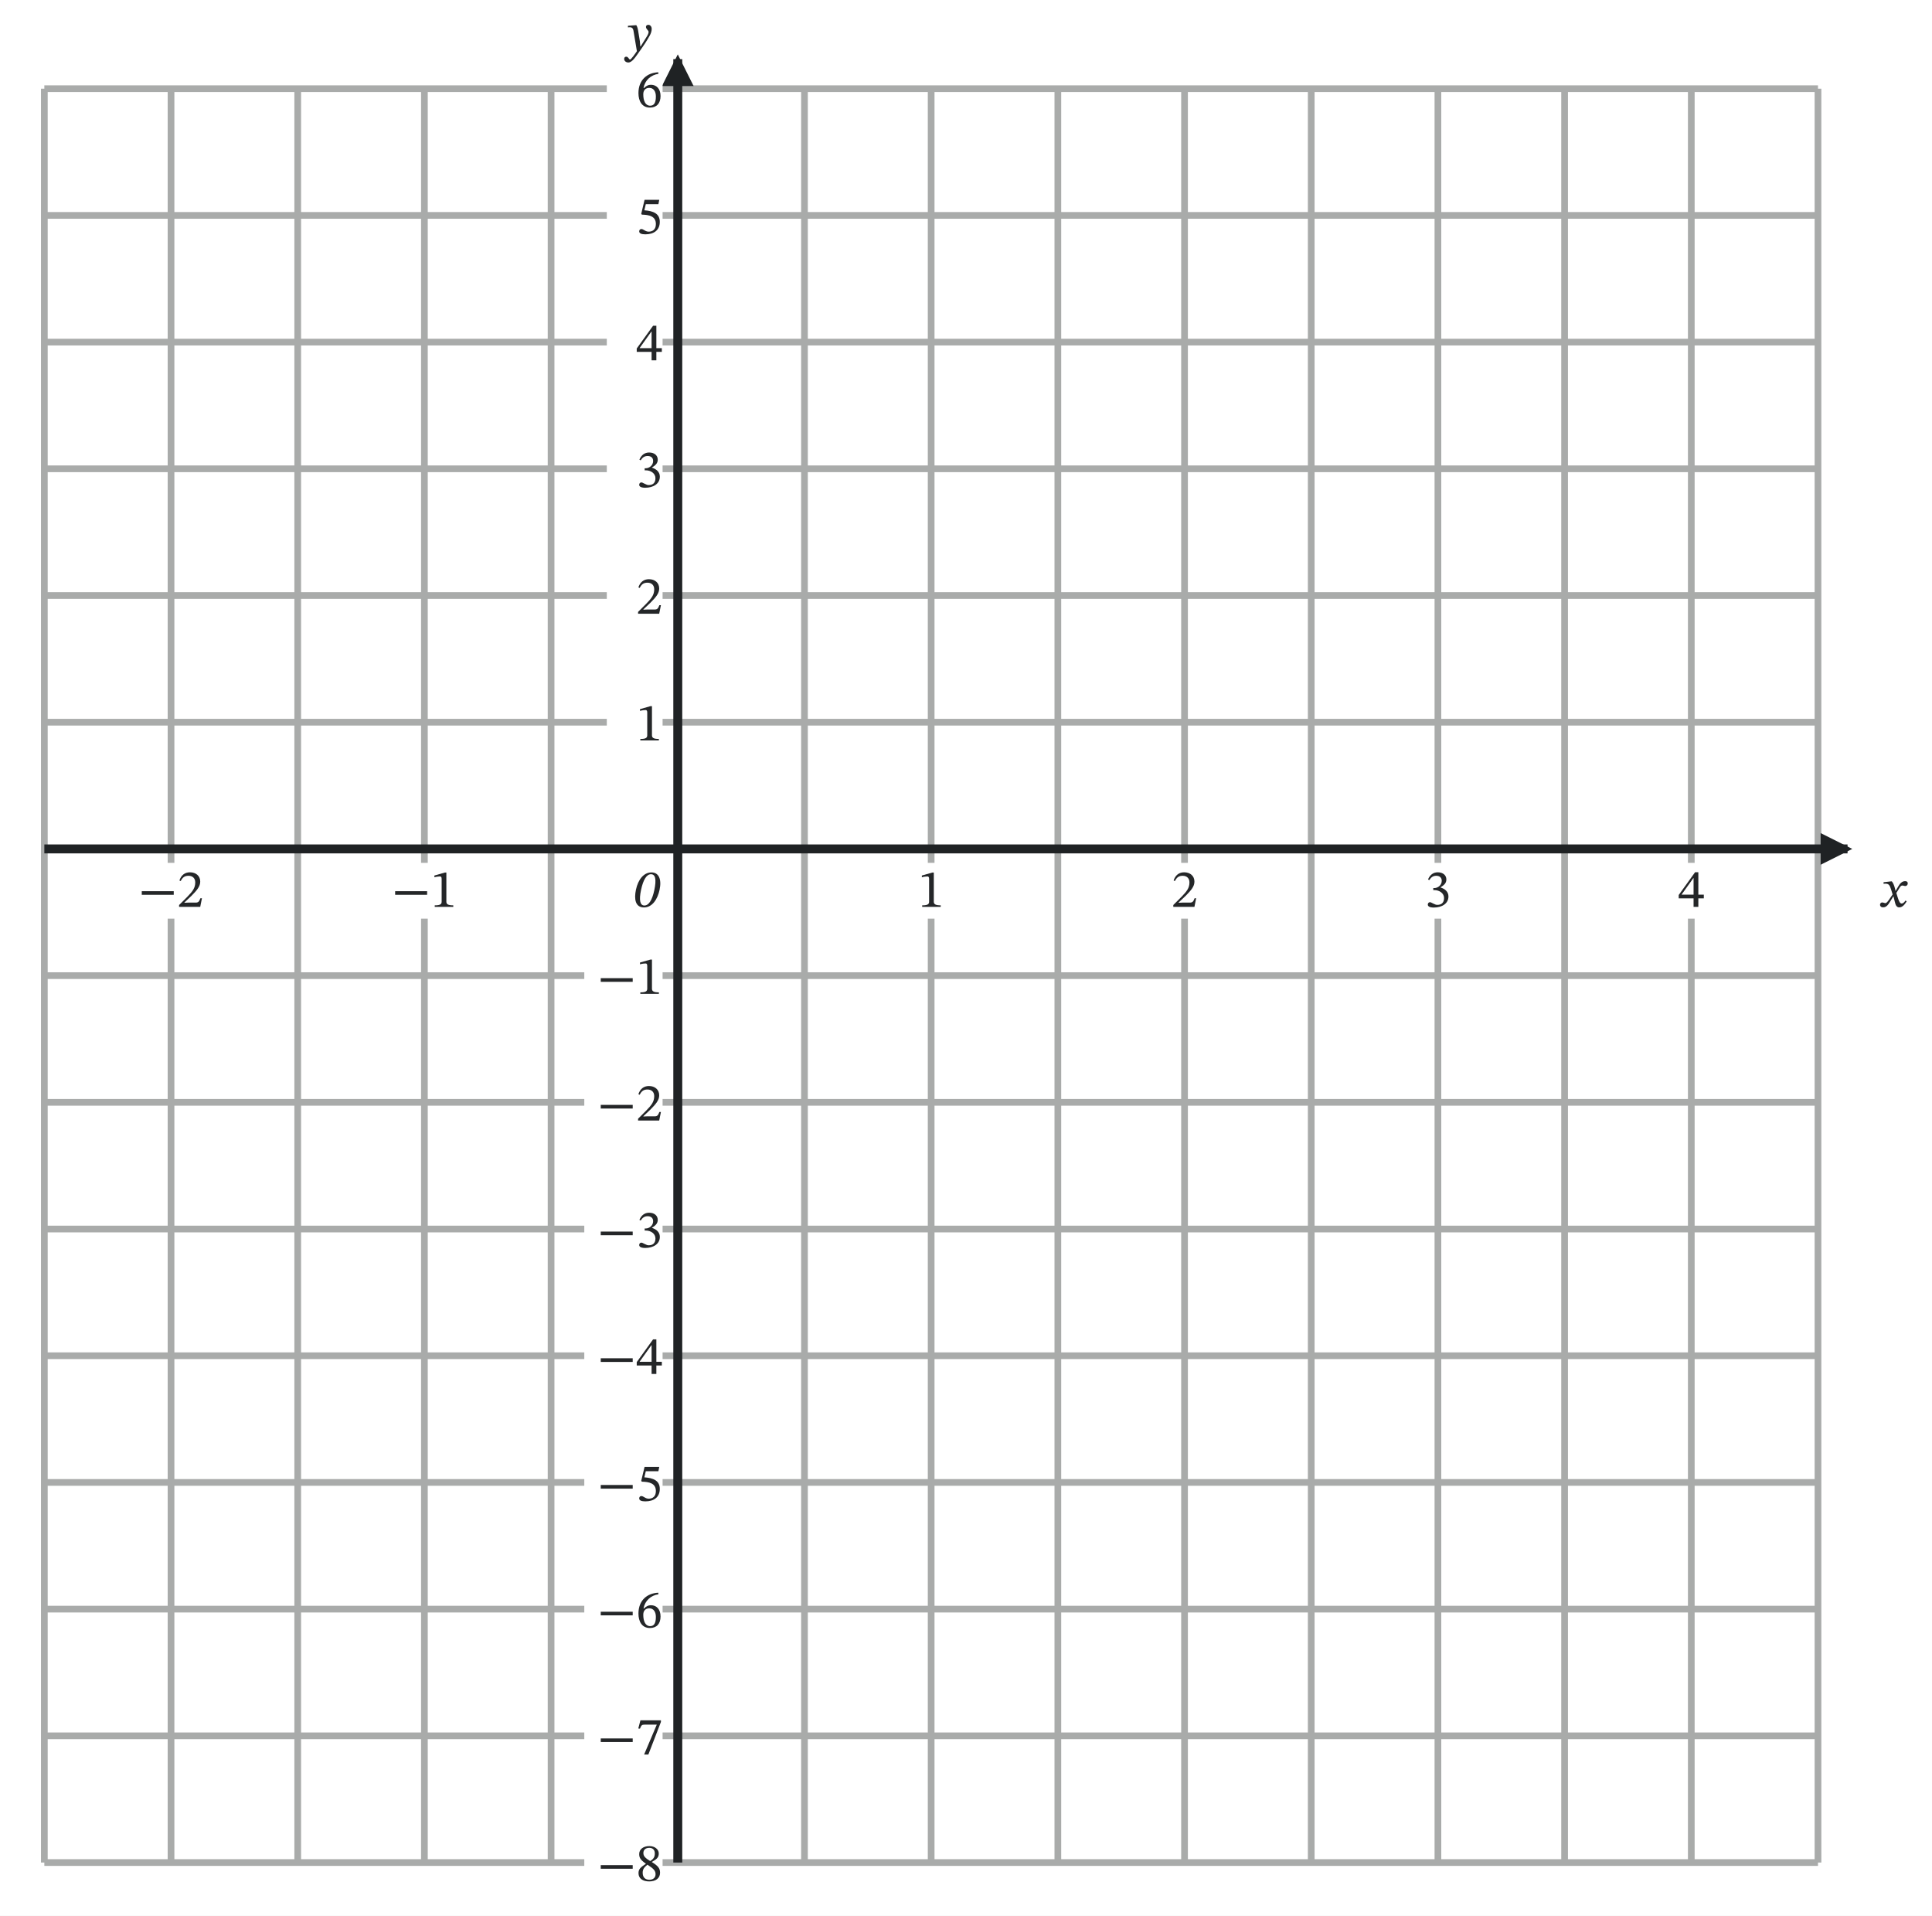
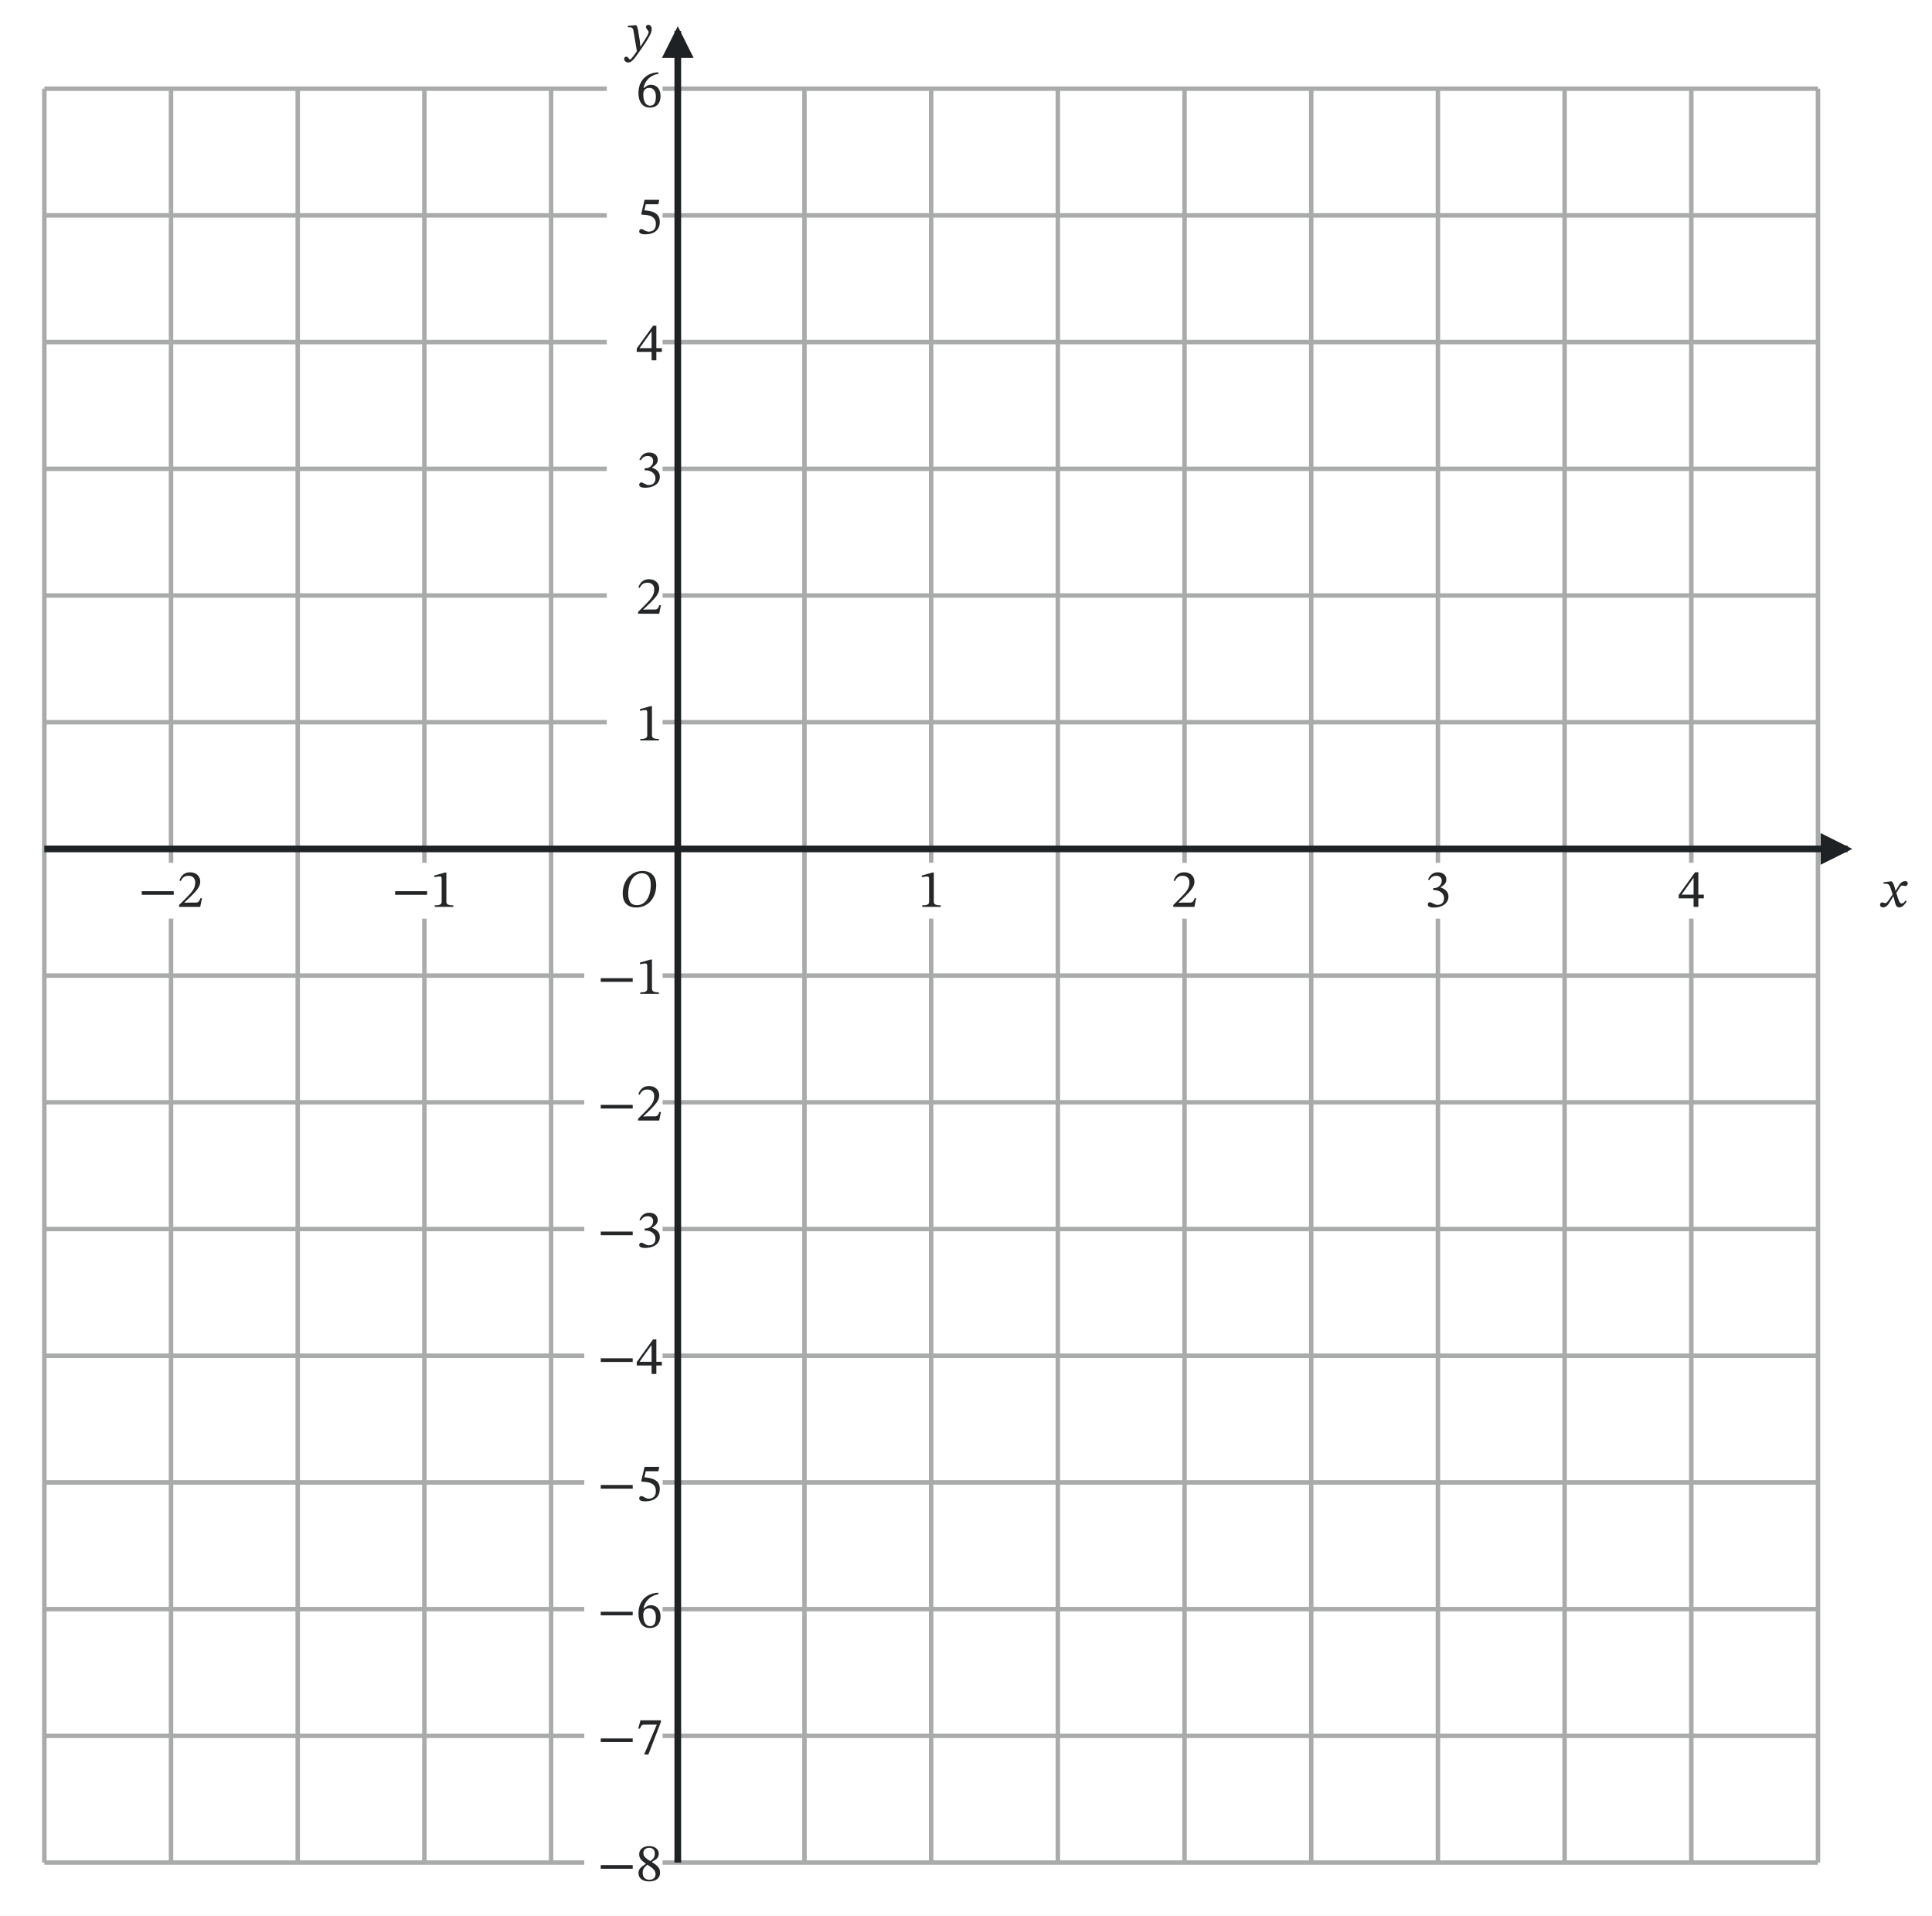
<svg xmlns="http://www.w3.org/2000/svg" width="576.378" height="571.465" viewBox="0 0 1525 1512">
  <defs>
    <clipPath id="clipPath1">
      <path fill="#000000" stroke="none" d="M 0 0 L 10 0 L 10 10 L 0 10 Z" />
    </clipPath>
    <clipPath id="clipPath2">
      <path fill="#000000" stroke="none" d="M 0 0 L 10 0 L 10 10 L 0 10 Z" />
    </clipPath>
  </defs>
  <path fill="#ffffff" stroke="none" d="M 0 0 L 1525 0 L 1525 1512 L 0 1512 Z" />
  <g>
-     <path fill="none" stroke="#a9abaa" stroke-width="5.292" d="M 35 70 L 35 1470" />
-     <path fill="none" stroke="#a9abaa" stroke-width="5.292" d="M 135 70 L 135 1470" />
-     <path fill="none" stroke="#a9abaa" stroke-width="5.292" d="M 235 70 L 235 1470" />
-     <path fill="none" stroke="#a9abaa" stroke-width="5.292" d="M 335 70 L 335 1470" />
-     <path fill="none" stroke="#a9abaa" stroke-width="5.292" d="M 435 70 L 435 1470" />
-     <path fill="none" stroke="#a9abaa" stroke-width="5.292" d="M 535 70 L 535 1470" />
-     <path fill="none" stroke="#a9abaa" stroke-width="5.292" d="M 635 70 L 635 1470" />
-     <path fill="none" stroke="#a9abaa" stroke-width="5.292" d="M 735 70 L 735 1470" />
-     <path fill="none" stroke="#a9abaa" stroke-width="5.292" d="M 835 70 L 835 1470" />
-     <path fill="none" stroke="#a9abaa" stroke-width="5.292" d="M 935 70 L 935 1470" />
-     <path fill="none" stroke="#a9abaa" stroke-width="5.292" d="M 1035 70 L 1035 1470" />
-     <path fill="none" stroke="#a9abaa" stroke-width="5.292" d="M 1135 70 L 1135 1470" />
-     <path fill="none" stroke="#a9abaa" stroke-width="5.292" d="M 1235 70 L 1235 1470" />
-     <path fill="none" stroke="#a9abaa" stroke-width="5.292" d="M 1335 70 L 1335 1470" />
-     <path fill="none" stroke="#a9abaa" stroke-width="5.292" d="M 1435 70 L 1435 1470" />
-     <path fill="none" stroke="#a9abaa" stroke-width="5.292" d="M 35 70 L 1435 70" />
-     <path fill="none" stroke="#a9abaa" stroke-width="5.292" d="M 35 170 L 1435 170" />
-     <path fill="none" stroke="#a9abaa" stroke-width="5.292" d="M 35 270 L 1435 270" />
-     <path fill="none" stroke="#a9abaa" stroke-width="5.292" d="M 35 370 L 1435 370" />
-     <path fill="none" stroke="#a9abaa" stroke-width="5.292" d="M 35 470 L 1435 470" />
-     <path fill="none" stroke="#a9abaa" stroke-width="5.292" d="M 35 570 L 1435 570" />
-     <path fill="none" stroke="#a9abaa" stroke-width="5.292" d="M 35 670 L 1435 670" />
-     <path fill="none" stroke="#a9abaa" stroke-width="5.292" d="M 35 770 L 1435 770" />
-     <path fill="none" stroke="#a9abaa" stroke-width="5.292" d="M 35 870 L 1435 870" />
-     <path fill="none" stroke="#a9abaa" stroke-width="5.292" d="M 35 970 L 1435 970" />
-     <path fill="none" stroke="#a9abaa" stroke-width="5.292" d="M 35 1070 L 1435 1070" />
-     <path fill="none" stroke="#a9abaa" stroke-width="5.292" d="M 35 1170 L 1435 1170" />
-     <path fill="none" stroke="#a9abaa" stroke-width="5.292" d="M 35 1270 L 1435 1270" />
-     <path fill="none" stroke="#a9abaa" stroke-width="5.292" d="M 35 1370 L 1435 1370" />
-     <path fill="none" stroke="#a9abaa" stroke-width="5.292" d="M 35 1470 L 1435 1470" />
+     <path fill="none" stroke="#a9abaa" stroke-width="3.528" d="M 35 70 L 35 1470" />
+     <path fill="none" stroke="#a9abaa" stroke-width="3.528" d="M 135 70 L 135 1470" />
+     <path fill="none" stroke="#a9abaa" stroke-width="3.528" d="M 235 70 L 235 1470" />
+     <path fill="none" stroke="#a9abaa" stroke-width="3.528" d="M 335 70 L 335 1470" />
+     <path fill="none" stroke="#a9abaa" stroke-width="3.528" d="M 435 70 L 435 1470" />
+     <path fill="none" stroke="#a9abaa" stroke-width="3.528" d="M 535 70 L 535 1470" />
+     <path fill="none" stroke="#a9abaa" stroke-width="3.528" d="M 635 70 L 635 1470" />
+     <path fill="none" stroke="#a9abaa" stroke-width="3.528" d="M 735 70 L 735 1470" />
+     <path fill="none" stroke="#a9abaa" stroke-width="3.528" d="M 835 70 L 835 1470" />
+     <path fill="none" stroke="#a9abaa" stroke-width="3.528" d="M 935 70 L 935 1470" />
+     <path fill="none" stroke="#a9abaa" stroke-width="3.528" d="M 1035 70 L 1035 1470" />
+     <path fill="none" stroke="#a9abaa" stroke-width="3.528" d="M 1135 70 L 1135 1470" />
+     <path fill="none" stroke="#a9abaa" stroke-width="3.528" d="M 1235 70 L 1235 1470" />
+     <path fill="none" stroke="#a9abaa" stroke-width="3.528" d="M 1335 70 L 1335 1470" />
+     <path fill="none" stroke="#a9abaa" stroke-width="3.528" d="M 1435 70 L 1435 1470" />
+     <path fill="none" stroke="#a9abaa" stroke-width="3.528" d="M 35 70 L 1435 70" />
+     <path fill="none" stroke="#a9abaa" stroke-width="3.528" d="M 35 170 L 1435 170" />
+     <path fill="none" stroke="#a9abaa" stroke-width="3.528" d="M 35 270 L 1435 270" />
+     <path fill="none" stroke="#a9abaa" stroke-width="3.528" d="M 35 370 L 1435 370" />
+     <path fill="none" stroke="#a9abaa" stroke-width="3.528" d="M 35 470 L 1435 470" />
+     <path fill="none" stroke="#a9abaa" stroke-width="3.528" d="M 35 570 L 1435 570" />
+     <path fill="none" stroke="#a9abaa" stroke-width="3.528" d="M 35 670 L 1435 670" />
+     <path fill="none" stroke="#a9abaa" stroke-width="3.528" d="M 35 770 L 1435 770" />
+     <path fill="none" stroke="#a9abaa" stroke-width="3.528" d="M 35 870 L 1435 870" />
+     <path fill="none" stroke="#a9abaa" stroke-width="3.528" d="M 35 970 L 1435 970" />
+     <path fill="none" stroke="#a9abaa" stroke-width="3.528" d="M 35 1070 L 1435 1070" />
+     <path fill="none" stroke="#a9abaa" stroke-width="3.528" d="M 35 1170 L 1435 1170" />
+     <path fill="none" stroke="#a9abaa" stroke-width="3.528" d="M 35 1270 L 1435 1270" />
+     <path fill="none" stroke="#a9abaa" stroke-width="3.528" d="M 35 1370 L 1435 1370" />
+     <path fill="none" stroke="#a9abaa" stroke-width="3.528" d="M 35 1470 L 1435 1470" />
  </g>
  <g>
-     <path fill="none" stroke="#1f2224" stroke-width="7.056" d="M 35 670 L 1458.333 670" />
+     <path fill="none" stroke="#1f2224" stroke-width="5.292" d="M 35 670 L 1458.333 670" />
    <g>
      <g clip-path="url(#clipPath1)" transform="matrix(2.5 0 0 2.5 1437.083 657.5)">
        <path fill="#1f2224" stroke="none" d="M 0 0 L 10 5 L 0 10 Z" />
      </g>
    </g>
-     <path fill="none" stroke="#1f2224" stroke-width="7.056" d="M 535 1470 L 535 46.667" />
+     <path fill="none" stroke="#1f2224" stroke-width="5.292" d="M 535 1470 L 535 24.43" />
    <g>
-       <g clip-path="url(#clipPath2)" transform="matrix(0.00000003 -2.5 2.5 0.00000003 522.5 67.917)">
+       <g clip-path="url(#clipPath2)" transform="matrix(0.00000003 -2.5 2.5 0.00000003 522.5 45.68)">
        <path fill="#1f2224" stroke="none" d="M 0 0 L 10 5 L 0 10 Z" />
      </g>
    </g>
  </g>
  <g>
    <g>
      <path fill="#ffffff" stroke="none" d="M 106.214 681.007 L 163.787 681.007 C 164.348 681.007 164.887 681.23 165.284 681.627 C 165.681 682.024 165.904 682.563 165.904 683.124 L 165.904 722.917 C 165.904 723.478 165.681 724.017 165.284 724.414 C 164.887 724.811 164.348 725.034 163.787 725.034 L 106.214 725.034 C 105.653 725.034 105.114 724.811 104.717 724.414 C 104.32 724.017 104.097 723.478 104.097 722.917 L 104.097 683.124 C 104.097 682.563 104.32 682.024 104.717 681.627 C 105.114 681.23 105.653 681.007 106.214 681.007 Z" />
      <g>
        <path fill="#242628" stroke="none" d="M 137.138 706.237 L 137.138 703.359 L 111.907 703.359 L 111.907 706.237 Z M 159.405 708.947 L 158.177 708.947 C 157.204 711.487 156.653 712.376 154.41 712.376 L 148.525 712.376 L 145.562 712.503 L 145.562 712.291 L 151.15 706.999 C 155.637 702.47 158.05 699.549 158.05 695.781 C 158.05 691.336 154.706 688.457 149.922 688.457 C 145.816 688.457 142.937 690.828 141.625 694.934 L 142.641 695.358 C 144.207 692.183 146.07 691.209 148.822 691.209 C 152.081 691.209 154.113 693.241 154.113 696.416 C 154.113 700.861 151.997 703.528 147.806 707.846 L 141.371 714.281 L 141.371 715.72 L 158.05 715.72 Z" />
      </g>
    </g>
    <g>
      <path fill="#ffffff" stroke="none" d="M 306.214 681.007 L 363.787 681.007 C 364.348 681.007 364.887 681.23 365.284 681.627 C 365.681 682.024 365.904 682.563 365.904 683.124 L 365.904 722.917 C 365.904 723.478 365.681 724.017 365.284 724.414 C 364.887 724.811 364.348 725.034 363.787 725.034 L 306.214 725.034 C 305.653 725.034 305.114 724.811 304.717 724.414 C 304.32 724.017 304.097 723.478 304.097 722.917 L 304.097 683.124 C 304.097 682.563 304.32 682.024 304.717 681.627 C 305.114 681.23 305.653 681.007 306.214 681.007 Z" />
      <g>
        <path fill="#242628" stroke="none" d="M 337.138 706.237 L 337.138 703.359 L 311.907 703.359 L 311.907 706.237 Z M 357.796 715.72 L 357.796 714.535 C 353.902 714.535 352.335 713.773 352.335 711.698 L 352.335 688.669 L 351.108 688.669 L 342.895 690.997 L 342.895 692.394 C 344.207 691.971 346.366 691.717 347.213 691.717 C 348.271 691.717 348.61 692.31 348.61 693.792 L 348.61 711.698 C 348.61 713.815 347.128 714.535 343.149 714.535 L 343.149 715.72 Z" />
      </g>
    </g>
    <g>
      <path fill="#ffffff" stroke="none" d="M 715.104 681.007 L 754.897 681.007 C 755.458 681.007 755.997 681.23 756.394 681.627 C 756.791 682.024 757.014 682.563 757.014 683.124 L 757.014 722.917 C 757.014 723.478 756.791 724.017 756.394 724.414 C 755.997 724.811 755.458 725.034 754.897 725.034 L 715.104 725.034 C 714.543 725.034 714.004 724.811 713.607 724.414 C 713.21 724.017 712.987 723.478 712.987 722.917 L 712.987 683.124 C 712.987 682.563 713.21 682.024 713.607 681.627 C 714.004 681.23 714.543 681.007 715.104 681.007 Z" />
      <g>
        <path fill="#242628" stroke="none" d="M 742.556 715.72 L 742.556 714.535 C 738.662 714.535 737.095 713.773 737.095 711.698 L 737.095 688.669 L 735.868 688.669 L 727.655 690.997 L 727.655 692.394 C 728.967 691.971 731.126 691.717 731.973 691.717 C 733.032 691.717 733.37 692.31 733.37 693.792 L 733.37 711.698 C 733.37 713.815 731.889 714.535 727.909 714.535 L 727.909 715.72 Z" />
      </g>
    </g>
    <g>
      <path fill="#ffffff" stroke="none" d="M 915.104 681.007 L 954.897 681.007 C 955.458 681.007 955.997 681.23 956.394 681.627 C 956.791 682.024 957.014 682.563 957.014 683.124 L 957.014 722.917 C 957.014 723.478 956.791 724.017 956.394 724.414 C 955.997 724.811 955.458 725.034 954.897 725.034 L 915.104 725.034 C 914.543 725.034 914.004 724.811 913.607 724.414 C 913.21 724.017 912.987 723.478 912.987 722.917 L 912.987 683.124 C 912.987 682.563 913.21 682.024 913.607 681.627 C 914.004 681.23 914.543 681.007 915.104 681.007 Z" />
      <g>
        <path fill="#242628" stroke="none" d="M 944.165 708.947 L 942.937 708.947 C 941.964 711.487 941.413 712.376 939.17 712.376 L 933.286 712.376 L 930.322 712.503 L 930.322 712.291 L 935.91 706.999 C 940.397 702.47 942.81 699.549 942.81 695.781 C 942.81 691.336 939.466 688.457 934.682 688.457 C 930.576 688.457 927.698 690.828 926.385 694.934 L 927.401 695.358 C 928.967 692.183 930.83 691.209 933.582 691.209 C 936.841 691.209 938.874 693.241 938.874 696.416 C 938.874 700.861 936.757 703.528 932.566 707.846 L 926.131 714.281 L 926.131 715.72 L 942.81 715.72 Z" />
      </g>
    </g>
    <g>
      <path fill="#ffffff" stroke="none" d="M 1115.104 681.007 L 1154.897 681.007 C 1156.066 681.007 1157.014 681.955 1157.014 683.124 L 1157.014 722.917 C 1157.014 724.086 1156.066 725.034 1154.897 725.034 L 1115.104 725.034 C 1113.935 725.034 1112.987 724.086 1112.987 722.917 L 1112.987 683.124 C 1112.987 681.955 1113.935 681.007 1115.104 681.007 Z" />
      <g>
        <path fill="#242628" stroke="none" d="M 1128.163 694.638 C 1129.602 692.394 1131.169 691.209 1133.709 691.209 C 1136.333 691.209 1138.027 692.649 1138.027 695.146 C 1138.027 698.575 1135.021 700.903 1132.143 700.903 L 1131.338 700.903 L 1131.338 702.512 L 1132.185 702.512 C 1136.249 702.512 1139.847 705.01 1139.847 708.777 C 1139.847 712.926 1137.265 714.154 1134.598 714.154 C 1133.582 714.154 1132.989 713.984 1131.169 713.053 C 1129.687 712.291 1129.349 712.079 1128.671 712.079 C 1127.571 712.079 1127.02 713.053 1127.02 713.942 C 1127.02 715.043 1127.951 716.27 1131.762 716.27 C 1137.942 716.27 1143.319 713.307 1143.319 707.507 C 1143.319 703.74 1140.482 701.496 1137.095 700.438 L 1137.095 700.311 C 1139.763 698.617 1141.668 697.051 1141.668 694.13 C 1141.668 690.913 1139.17 688.457 1134.852 688.457 C 1131.38 688.457 1128.756 690.405 1127.19 694.088 Z" />
      </g>
    </g>
    <g>
      <path fill="#ffffff" stroke="none" d="M 1315.104 681.007 L 1354.897 681.007 C 1356.066 681.007 1357.014 681.955 1357.014 683.124 L 1357.014 722.917 C 1357.014 724.086 1356.066 725.034 1354.897 725.034 L 1315.104 725.034 C 1313.935 725.034 1312.987 724.086 1312.987 722.917 L 1312.987 683.124 C 1312.987 681.955 1313.935 681.007 1315.104 681.007 Z" />
      <g>
        <path fill="#242628" stroke="none" d="M 1344.885 709.031 L 1344.885 706.11 L 1340.567 706.11 L 1340.567 688.415 L 1337.985 688.415 L 1325.073 706.364 L 1325.073 709.031 L 1336.799 709.031 L 1336.799 715.72 L 1340.567 715.72 L 1340.567 709.031 Z M 1336.799 706.11 L 1327.401 706.11 L 1327.401 705.941 L 1336.63 693.03 L 1336.799 693.03 Z" />
      </g>
    </g>
    <g>
      <path fill="#ffffff" stroke="none" d="M 481.09 49.68 L 520.883 49.68 C 521.444 49.68 521.983 49.903 522.38 50.3 C 522.777 50.697 523 51.236 523 51.797 L 523 91.59 C 523 92.151 522.777 92.69 522.38 93.087 C 521.983 93.484 521.444 93.707 520.883 93.707 L 481.09 93.707 C 480.529 93.707 479.99 93.484 479.593 93.087 C 479.196 92.69 478.973 92.151 478.973 91.59 L 478.973 51.797 C 478.973 51.236 479.196 50.697 479.593 50.3 C 479.99 49.903 480.529 49.68 481.09 49.68 Z" />
      <g>
        <path fill="#242628" stroke="none" d="M 519.613 57.046 C 510.512 57.427 503.95 63.311 503.95 73.513 C 503.95 79.736 506.702 84.901 513.009 84.901 C 518.343 84.901 521.391 81.557 521.391 75.799 C 521.391 70.254 518.386 66.909 513.771 66.909 C 511.57 66.909 510.004 67.841 508.268 69.534 L 507.972 69.492 C 509.03 63.311 513.771 59.163 519.698 58.274 Z M 517.708 76.138 C 517.708 81.514 516.015 83.419 513.179 83.419 C 509.496 83.419 507.76 79.652 507.76 74.402 C 507.76 70.719 510.046 69.365 512.501 69.365 C 516.015 69.365 517.708 72.328 517.708 76.138 Z" />
      </g>
    </g>
    <g>
      <path fill="#ffffff" stroke="none" d="M 481.09 149.68 L 520.883 149.68 C 521.444 149.68 521.983 149.903 522.38 150.3 C 522.777 150.697 523 151.236 523 151.797 L 523 191.59 C 523 192.151 522.777 192.69 522.38 193.087 C 521.983 193.484 521.444 193.707 520.883 193.707 L 481.09 193.707 C 480.529 193.707 479.99 193.484 479.593 193.087 C 479.196 192.69 478.973 192.151 478.973 191.59 L 478.973 151.797 C 478.973 151.236 479.196 150.697 479.593 150.3 C 479.99 149.903 480.529 149.68 481.09 149.68 Z" />
      <g>
        <path fill="#242628" stroke="none" d="M 519.698 161.152 L 520.375 157.723 L 508.776 157.723 L 506.151 168.772 L 506.659 169.407 C 512.247 169.534 517.708 170.55 517.708 176.815 C 517.708 181.218 515.041 182.827 512.036 182.827 C 509.326 182.827 507.929 180.752 506.236 180.752 C 505.178 180.752 504.543 181.599 504.543 182.573 C 504.543 184.139 506.151 184.943 509.411 184.943 C 516.142 184.943 520.799 181.641 520.799 175.122 C 520.799 168.476 515.592 166.486 508.607 165.978 L 509.75 161.152 Z" />
      </g>
    </g>
    <g>
      <path fill="#ffffff" stroke="none" d="M 481.09 249.68 L 520.883 249.68 C 521.444 249.68 521.983 249.903 522.38 250.3 C 522.777 250.697 523 251.236 523 251.797 L 523 291.59 C 523 292.151 522.777 292.69 522.38 293.087 C 521.983 293.484 521.444 293.707 520.883 293.707 L 481.09 293.707 C 480.529 293.707 479.99 293.484 479.593 293.087 C 479.196 292.69 478.973 292.151 478.973 291.59 L 478.973 251.797 C 478.973 251.236 479.196 250.697 479.593 250.3 C 479.99 249.903 480.529 249.68 481.09 249.68 Z" />
      <g>
        <path fill="#242628" stroke="none" d="M 522.407 277.704 L 522.407 274.783 L 518.089 274.783 L 518.089 257.088 L 515.507 257.088 L 502.596 275.037 L 502.596 277.704 L 514.322 277.704 L 514.322 284.393 L 518.089 284.393 L 518.089 277.704 Z M 514.322 274.783 L 504.924 274.783 L 504.924 274.614 L 514.152 261.702 L 514.322 261.702 Z" />
      </g>
    </g>
    <g>
      <path fill="#ffffff" stroke="none" d="M 481.09 349.68 L 520.883 349.68 C 521.444 349.68 521.983 349.903 522.38 350.3 C 522.777 350.697 523 351.236 523 351.797 L 523 391.59 C 523 392.151 522.777 392.69 522.38 393.087 C 521.983 393.484 521.444 393.707 520.883 393.707 L 481.09 393.707 C 480.529 393.707 479.99 393.484 479.593 393.087 C 479.196 392.69 478.973 392.151 478.973 391.59 L 478.973 351.797 C 478.973 351.236 479.196 350.697 479.593 350.3 C 479.99 349.903 480.529 349.68 481.09 349.68 Z" />
      <g>
        <path fill="#242628" stroke="none" d="M 505.686 363.311 C 507.125 361.067 508.691 359.882 511.231 359.882 C 513.856 359.882 515.549 361.322 515.549 363.819 C 515.549 367.248 512.544 369.576 509.665 369.576 L 508.861 369.576 L 508.861 371.185 L 509.707 371.185 C 513.771 371.185 517.37 373.683 517.37 377.45 C 517.37 381.599 514.787 382.827 512.12 382.827 C 511.104 382.827 510.512 382.657 508.691 381.726 C 507.21 380.964 506.871 380.752 506.194 380.752 C 505.093 380.752 504.543 381.726 504.543 382.615 C 504.543 383.716 505.474 384.943 509.284 384.943 C 515.465 384.943 520.841 381.98 520.841 376.18 C 520.841 372.413 518.005 370.169 514.618 369.111 L 514.618 368.984 C 517.285 367.29 519.19 365.724 519.19 362.803 C 519.19 359.586 516.692 357.131 512.374 357.131 C 508.903 357.131 506.278 359.078 504.712 362.761 Z" />
      </g>
    </g>
    <g>
      <path fill="#ffffff" stroke="none" d="M 481.09 449.68 L 520.883 449.68 C 521.444 449.68 521.983 449.903 522.38 450.3 C 522.777 450.697 523 451.236 523 451.797 L 523 491.59 C 523 492.151 522.777 492.69 522.38 493.087 C 521.983 493.484 521.444 493.707 520.883 493.707 L 481.09 493.707 C 480.529 493.707 479.99 493.484 479.593 493.087 C 479.196 492.69 478.973 492.151 478.973 491.59 L 478.973 451.797 C 478.973 451.236 479.196 450.697 479.593 450.3 C 479.99 449.903 480.529 449.68 481.09 449.68 Z" />
      <g>
        <path fill="#242628" stroke="none" d="M 521.688 477.62 L 520.46 477.62 C 519.486 480.16 518.936 481.049 516.692 481.049 L 510.808 481.049 L 507.845 481.176 L 507.845 480.964 L 513.433 475.672 C 517.92 471.143 520.333 468.222 520.333 464.454 C 520.333 460.009 516.989 457.131 512.205 457.131 C 508.099 457.131 505.22 459.501 503.908 463.608 L 504.924 464.031 C 506.49 460.856 508.353 459.882 511.104 459.882 C 514.364 459.882 516.396 461.914 516.396 465.089 C 516.396 469.534 514.279 472.201 510.088 476.519 L 503.654 482.954 L 503.654 484.393 L 520.333 484.393 Z" />
      </g>
    </g>
    <g>
      <path fill="#ffffff" stroke="none" d="M 481.09 549.68 L 520.883 549.68 C 521.444 549.68 521.983 549.903 522.38 550.3 C 522.777 550.697 523 551.236 523 551.797 L 523 591.59 C 523 592.151 522.777 592.69 522.38 593.087 C 521.983 593.484 521.444 593.707 520.883 593.707 L 481.09 593.707 C 480.529 593.707 479.99 593.484 479.593 593.087 C 479.196 592.69 478.973 592.151 478.973 591.59 L 478.973 551.797 C 478.973 551.236 479.196 550.697 479.593 550.3 C 479.99 549.903 480.529 549.68 481.09 549.68 Z" />
      <g>
        <path fill="#242628" stroke="none" d="M 520.079 584.393 L 520.079 583.208 C 516.184 583.208 514.618 582.446 514.618 580.371 L 514.618 557.342 L 513.39 557.342 L 505.178 559.671 L 505.178 561.067 C 506.49 560.644 508.649 560.39 509.496 560.39 C 510.554 560.39 510.893 560.983 510.893 562.465 L 510.893 580.371 C 510.893 582.488 509.411 583.208 505.432 583.208 L 505.432 584.393 Z" />
      </g>
    </g>
    <g>
      <path fill="#ffffff" stroke="none" d="M 463.31 749.68 L 520.883 749.68 C 521.444 749.68 521.983 749.903 522.38 750.3 C 522.777 750.697 523 751.236 523 751.797 L 523 791.59 C 523 792.151 522.777 792.69 522.38 793.087 C 521.983 793.484 521.444 793.707 520.883 793.707 L 463.31 793.707 C 462.749 793.707 462.21 793.484 461.813 793.087 C 461.416 792.69 461.193 792.151 461.193 791.59 L 461.193 751.797 C 461.193 751.236 461.416 750.697 461.813 750.3 C 462.21 749.903 462.749 749.68 463.31 749.68 Z" />
      <g>
        <path fill="#242628" stroke="none" d="M 499.421 774.91 L 499.421 772.032 L 474.19 772.032 L 474.19 774.91 Z M 520.079 784.393 L 520.079 783.208 C 516.184 783.208 514.618 782.446 514.618 780.371 L 514.618 757.342 L 513.39 757.342 L 505.178 759.671 L 505.178 761.067 C 506.49 760.644 508.649 760.39 509.496 760.39 C 510.554 760.39 510.893 760.983 510.893 762.465 L 510.893 780.371 C 510.893 782.488 509.411 783.208 505.432 783.208 L 505.432 784.393 Z" />
      </g>
    </g>
    <g>
      <path fill="#ffffff" stroke="none" d="M 463.31 849.68 L 520.883 849.68 C 521.444 849.68 521.983 849.903 522.38 850.3 C 522.777 850.697 523 851.236 523 851.797 L 523 891.59 C 523 892.151 522.777 892.69 522.38 893.087 C 521.983 893.484 521.444 893.707 520.883 893.707 L 463.31 893.707 C 462.749 893.707 462.21 893.484 461.813 893.087 C 461.416 892.69 461.193 892.151 461.193 891.59 L 461.193 851.797 C 461.193 851.236 461.416 850.697 461.813 850.3 C 462.21 849.903 462.749 849.68 463.31 849.68 Z" />
      <g>
        <path fill="#242628" stroke="none" d="M 499.421 874.91 L 499.421 872.032 L 474.19 872.032 L 474.19 874.91 Z M 521.688 877.62 L 520.46 877.62 C 519.486 880.16 518.936 881.049 516.692 881.049 L 510.808 881.049 L 507.845 881.176 L 507.845 880.964 L 513.433 875.672 C 517.92 871.143 520.333 868.222 520.333 864.454 C 520.333 860.009 516.989 857.13 512.205 857.13 C 508.099 857.13 505.22 859.501 503.908 863.608 L 504.924 864.031 C 506.49 860.856 508.353 859.882 511.104 859.882 C 514.364 859.882 516.396 861.914 516.396 865.089 C 516.396 869.534 514.279 872.201 510.088 876.519 L 503.654 882.954 L 503.654 884.393 L 520.333 884.393 Z" />
      </g>
    </g>
    <g>
      <path fill="#ffffff" stroke="none" d="M 463.31 949.68 L 520.883 949.68 C 521.444 949.68 521.983 949.903 522.38 950.3 C 522.777 950.697 523 951.236 523 951.797 L 523 991.59 C 523 992.151 522.777 992.69 522.38 993.087 C 521.983 993.484 521.444 993.707 520.883 993.707 L 463.31 993.707 C 462.749 993.707 462.21 993.484 461.813 993.087 C 461.416 992.69 461.193 992.151 461.193 991.59 L 461.193 951.797 C 461.193 951.236 461.416 950.697 461.813 950.3 C 462.21 949.903 462.749 949.68 463.31 949.68 Z" />
      <g>
        <path fill="#242628" stroke="none" d="M 499.421 974.91 L 499.421 972.032 L 474.19 972.032 L 474.19 974.91 Z M 505.686 963.311 C 507.125 961.067 508.691 959.882 511.231 959.882 C 513.856 959.882 515.549 961.322 515.549 963.819 C 515.549 967.248 512.544 969.577 509.665 969.577 L 508.861 969.577 L 508.861 971.185 L 509.707 971.185 C 513.771 971.185 517.37 973.683 517.37 977.45 C 517.37 981.599 514.787 982.827 512.12 982.827 C 511.104 982.827 510.512 982.657 508.691 981.726 C 507.21 980.964 506.871 980.752 506.194 980.752 C 505.093 980.752 504.543 981.726 504.543 982.615 C 504.543 983.716 505.474 984.943 509.284 984.943 C 515.465 984.943 520.841 981.98 520.841 976.18 C 520.841 972.413 518.005 970.169 514.618 969.111 L 514.618 968.984 C 517.285 967.29 519.19 965.724 519.19 962.803 C 519.19 959.586 516.692 957.131 512.374 957.131 C 508.903 957.131 506.278 959.078 504.712 962.761 Z" />
      </g>
    </g>
    <g>
      <path fill="#ffffff" stroke="none" d="M 463.31 1049.68 L 520.883 1049.68 C 522.052 1049.68 523 1050.628 523 1051.797 L 523 1091.59 C 523 1092.759 522.052 1093.707 520.883 1093.707 L 463.31 1093.707 C 462.141 1093.707 461.193 1092.759 461.193 1091.59 L 461.193 1051.797 C 461.193 1050.628 462.141 1049.68 463.31 1049.68 Z" />
      <g>
        <path fill="#242628" stroke="none" d="M 499.421 1074.91 L 499.421 1072.032 L 474.19 1072.032 L 474.19 1074.91 Z M 522.407 1077.704 L 522.407 1074.783 L 518.089 1074.783 L 518.089 1057.088 L 515.507 1057.088 L 502.596 1075.037 L 502.596 1077.704 L 514.322 1077.704 L 514.322 1084.393 L 518.089 1084.393 L 518.089 1077.704 Z M 514.322 1074.783 L 504.924 1074.783 L 504.924 1074.614 L 514.152 1061.703 L 514.322 1061.703 Z" />
      </g>
    </g>
    <g>
      <path fill="#ffffff" stroke="none" d="M 463.31 1149.68 L 520.883 1149.68 C 522.052 1149.68 523 1150.628 523 1151.797 L 523 1191.59 C 523 1192.759 522.052 1193.707 520.883 1193.707 L 463.31 1193.707 C 462.141 1193.707 461.193 1192.759 461.193 1191.59 L 461.193 1151.797 C 461.193 1150.628 462.141 1149.68 463.31 1149.68 Z" />
      <g>
        <path fill="#242628" stroke="none" d="M 499.421 1174.91 L 499.421 1172.032 L 474.19 1172.032 L 474.19 1174.91 Z M 519.698 1161.152 L 520.375 1157.723 L 508.776 1157.723 L 506.151 1168.772 L 506.659 1169.407 C 512.247 1169.534 517.708 1170.55 517.708 1176.815 C 517.708 1181.218 515.041 1182.827 512.036 1182.827 C 509.326 1182.827 507.929 1180.752 506.236 1180.752 C 505.178 1180.752 504.543 1181.599 504.543 1182.573 C 504.543 1184.139 506.151 1184.943 509.411 1184.943 C 516.142 1184.943 520.799 1181.641 520.799 1175.122 C 520.799 1168.476 515.592 1166.486 508.607 1165.978 L 509.75 1161.152 Z" />
      </g>
    </g>
    <g>
      <path fill="#ffffff" stroke="none" d="M 463.31 1249.68 L 520.883 1249.68 C 522.052 1249.68 523 1250.628 523 1251.797 L 523 1291.59 C 523 1292.759 522.052 1293.707 520.883 1293.707 L 463.31 1293.707 C 462.141 1293.707 461.193 1292.759 461.193 1291.59 L 461.193 1251.797 C 461.193 1250.628 462.141 1249.68 463.31 1249.68 Z" />
      <g>
        <path fill="#242628" stroke="none" d="M 499.421 1274.91 L 499.421 1272.032 L 474.19 1272.032 L 474.19 1274.91 Z M 519.613 1257.046 C 510.512 1257.427 503.95 1263.311 503.95 1273.513 C 503.95 1279.736 506.702 1284.901 513.009 1284.901 C 518.343 1284.901 521.391 1281.557 521.391 1275.799 C 521.391 1270.254 518.386 1266.909 513.771 1266.909 C 511.57 1266.909 510.004 1267.841 508.268 1269.534 L 507.972 1269.492 C 509.03 1263.311 513.771 1259.162 519.698 1258.273 Z M 517.708 1276.138 C 517.708 1281.514 516.015 1283.419 513.179 1283.419 C 509.496 1283.419 507.76 1279.652 507.76 1274.402 C 507.76 1270.719 510.046 1269.365 512.501 1269.365 C 516.015 1269.365 517.708 1272.328 517.708 1276.138 Z" />
      </g>
    </g>
    <g>
      <path fill="#ffffff" stroke="none" d="M 463.31 1349.68 L 520.883 1349.68 C 522.052 1349.68 523 1350.628 523 1351.797 L 523 1391.59 C 523 1392.759 522.052 1393.707 520.883 1393.707 L 463.31 1393.707 C 462.141 1393.707 461.193 1392.759 461.193 1391.59 L 461.193 1351.797 C 461.193 1350.628 462.141 1349.68 463.31 1349.68 Z" />
      <g>
        <path fill="#242628" stroke="none" d="M 499.421 1374.91 L 499.421 1372.032 L 474.19 1372.032 L 474.19 1374.91 Z M 521.688 1359.035 L 521.688 1357.723 L 505.516 1357.723 L 503.823 1364.2 L 505.135 1364.327 C 506.278 1361.575 506.617 1361.152 508.988 1361.152 L 518.428 1361.152 L 508.437 1384.732 L 511.782 1384.732 Z" />
      </g>
    </g>
    <g>
      <path fill="#ffffff" stroke="none" d="M 463.31 1449.68 L 520.883 1449.68 C 522.052 1449.68 523 1450.628 523 1451.797 L 523 1491.59 C 523 1492.759 522.052 1493.707 520.883 1493.707 L 463.31 1493.707 C 462.141 1493.707 461.193 1492.759 461.193 1491.59 L 461.193 1451.797 C 461.193 1450.628 462.141 1449.68 463.31 1449.68 Z" />
      <g>
        <path fill="#242628" stroke="none" d="M 499.421 1474.91 L 499.421 1472.032 L 474.19 1472.032 L 474.19 1474.91 Z M 521.01 1478.043 C 521.01 1474.656 519.486 1472.624 514.533 1469.619 L 514.533 1469.492 C 518.47 1467.333 519.994 1465.936 519.994 1462.845 C 519.994 1459.501 516.777 1457.004 512.586 1457.004 C 507.929 1457.004 504.543 1459.416 504.543 1463.269 C 504.543 1466.148 505.474 1467.883 509.792 1470.889 L 509.792 1471.016 C 505.855 1473.64 503.993 1474.995 503.993 1478.382 C 503.993 1482.7 507.548 1484.901 512.459 1484.901 C 517.497 1484.901 521.01 1482.488 521.01 1478.043 Z M 516.862 1462.761 C 516.862 1465.47 516.015 1467.121 513.221 1468.814 C 509.453 1466.528 507.845 1465.004 507.845 1462.507 C 507.845 1459.925 509.623 1458.4 512.501 1458.4 C 515.211 1458.4 516.862 1459.967 516.862 1462.761 Z M 511.062 1471.693 C 516.184 1474.995 517.454 1476.561 517.454 1479.271 C 517.454 1482.149 515.253 1483.589 512.628 1483.589 C 509.411 1483.589 507.294 1481.853 507.294 1478.043 C 507.294 1475.122 508.649 1473.64 511.062 1471.693 Z" />
      </g>
    </g>
    <g>
      <path fill="#ffffff" stroke="none" d="M 477.004 681.007 L 516.797 681.007 C 517.358 681.007 517.897 681.23 518.294 681.627 C 518.691 682.024 518.914 682.563 518.914 683.124 L 518.914 722.917 C 518.914 723.478 518.691 724.017 518.294 724.414 C 517.897 724.811 517.358 725.034 516.797 725.034 L 477.004 725.034 C 476.443 725.034 475.904 724.811 475.507 724.414 C 475.11 724.017 474.887 723.478 474.887 722.917 L 474.887 683.124 C 474.887 682.563 475.11 682.024 475.507 681.627 C 475.904 681.23 476.443 681.007 477.004 681.007 Z" />
-       <g transform="matrix(1 0 -0.2125566 1 152.131 0)">
-         <g>
-           <path fill="#242628" stroke="none" d="M 517.77 702.3 C 517.77 693.58 513.96 688.542 508.499 688.542 C 502.361 688.542 499.101 694.13 499.101 702.173 C 499.101 709.666 501.599 716.186 508.414 716.186 C 515.061 716.186 517.77 709.539 517.77 702.3 Z M 513.664 702.554 C 513.664 710.682 511.759 714.662 508.414 714.662 C 505.028 714.662 503.165 710.598 503.165 702.385 C 503.165 694.003 505.028 689.981 508.372 689.981 C 511.843 689.981 513.664 693.961 513.664 702.554 Z" />
-         </g>
+       <g>
+         <path fill="#242628" stroke="none" d="M 517.982 698.363 C 517.982 692.649 514.849 687.399 507.187 687.399 C 498.085 687.399 491.524 695.104 491.524 705.179 C 491.524 711.402 494.445 716.228 502.234 716.228 C 511.166 716.228 517.982 709.158 517.982 698.363 Z M 513.664 698.194 C 513.664 707.592 509.6 714.408 502.742 714.408 C 497.493 714.408 495.884 710.471 495.884 705.433 C 495.884 696.458 500.033 689.22 506.721 689.22 C 511.081 689.22 513.664 692.225 513.664 698.194 Z" />
      </g>
    </g>
    <g>
      <path fill="#242628" stroke="none" d="M 1496.335 703.105 L 1496.208 703.105 L 1495.7 700.946 C 1495.107 698.66 1494.303 696.797 1493.287 695.612 L 1492.652 695.612 L 1486.768 696.289 L 1486.768 697.559 C 1486.768 697.559 1487.403 697.432 1488.08 697.432 C 1490.874 697.39 1491.594 698.533 1492.737 702.089 L 1493.922 705.941 L 1490.874 710.386 C 1489.223 712.757 1488.461 712.799 1488.292 712.799 C 1487.572 712.799 1486.556 712.249 1485.625 712.249 C 1484.609 712.249 1483.974 713.18 1483.974 714.027 C 1483.974 715.085 1484.609 716.101 1486.429 716.101 C 1488.969 716.101 1490.366 714.111 1491.721 711.91 L 1494.43 707.507 L 1494.599 707.507 L 1495.658 711.783 C 1496.25 714.535 1497.181 716.143 1499.129 716.143 C 1502.008 716.143 1503.785 713.265 1505.013 711.402 L 1504.124 710.725 C 1502.981 712.249 1502.177 713.095 1501.076 713.095 C 1499.764 713.095 1498.917 711.529 1497.732 707.634 L 1496.843 704.756 L 1499.425 700.649 C 1500.145 699.464 1500.737 698.871 1501.711 698.871 C 1502.261 698.871 1503.235 699.295 1503.912 699.295 C 1505.055 699.295 1505.86 698.321 1505.86 697.305 C 1505.86 696.12 1505.352 695.442 1503.743 695.442 C 1501.245 695.442 1499.552 697.517 1498.409 699.549 Z" />
    </g>
    <g>
      <path fill="#242628" stroke="none" d="M 504.036 26.242 C 503.528 22.855 503.231 21.5 502.3 19.892 L 501.665 19.892 L 495.654 20.357 L 495.654 21.585 C 495.654 21.585 496.543 21.5 497.135 21.5 C 499.718 21.5 499.929 23.575 500.226 25.48 L 502.723 40.381 C 501.538 42.201 498.151 46.985 497.347 46.985 C 496.416 46.985 495.95 44.741 494.341 44.741 C 493.368 44.741 492.691 45.292 492.691 46.562 C 492.691 48.128 494.172 49.313 495.95 49.313 C 499.167 49.313 501.75 44.741 505.644 39.365 C 507.846 36.317 510.259 32.676 512.545 28.655 C 513.899 26.369 514.407 24.464 514.407 22.813 C 514.407 20.992 513.307 19.595 511.74 19.595 C 510.513 19.595 509.878 20.357 509.878 21.246 C 509.878 22.855 511.952 24.04 511.952 25.141 C 511.952 26.157 511.571 27.173 510.555 28.824 L 505.687 36.656 L 505.433 36.656 L 505.052 32.422 Z" />
    </g>
  </g>
</svg>
